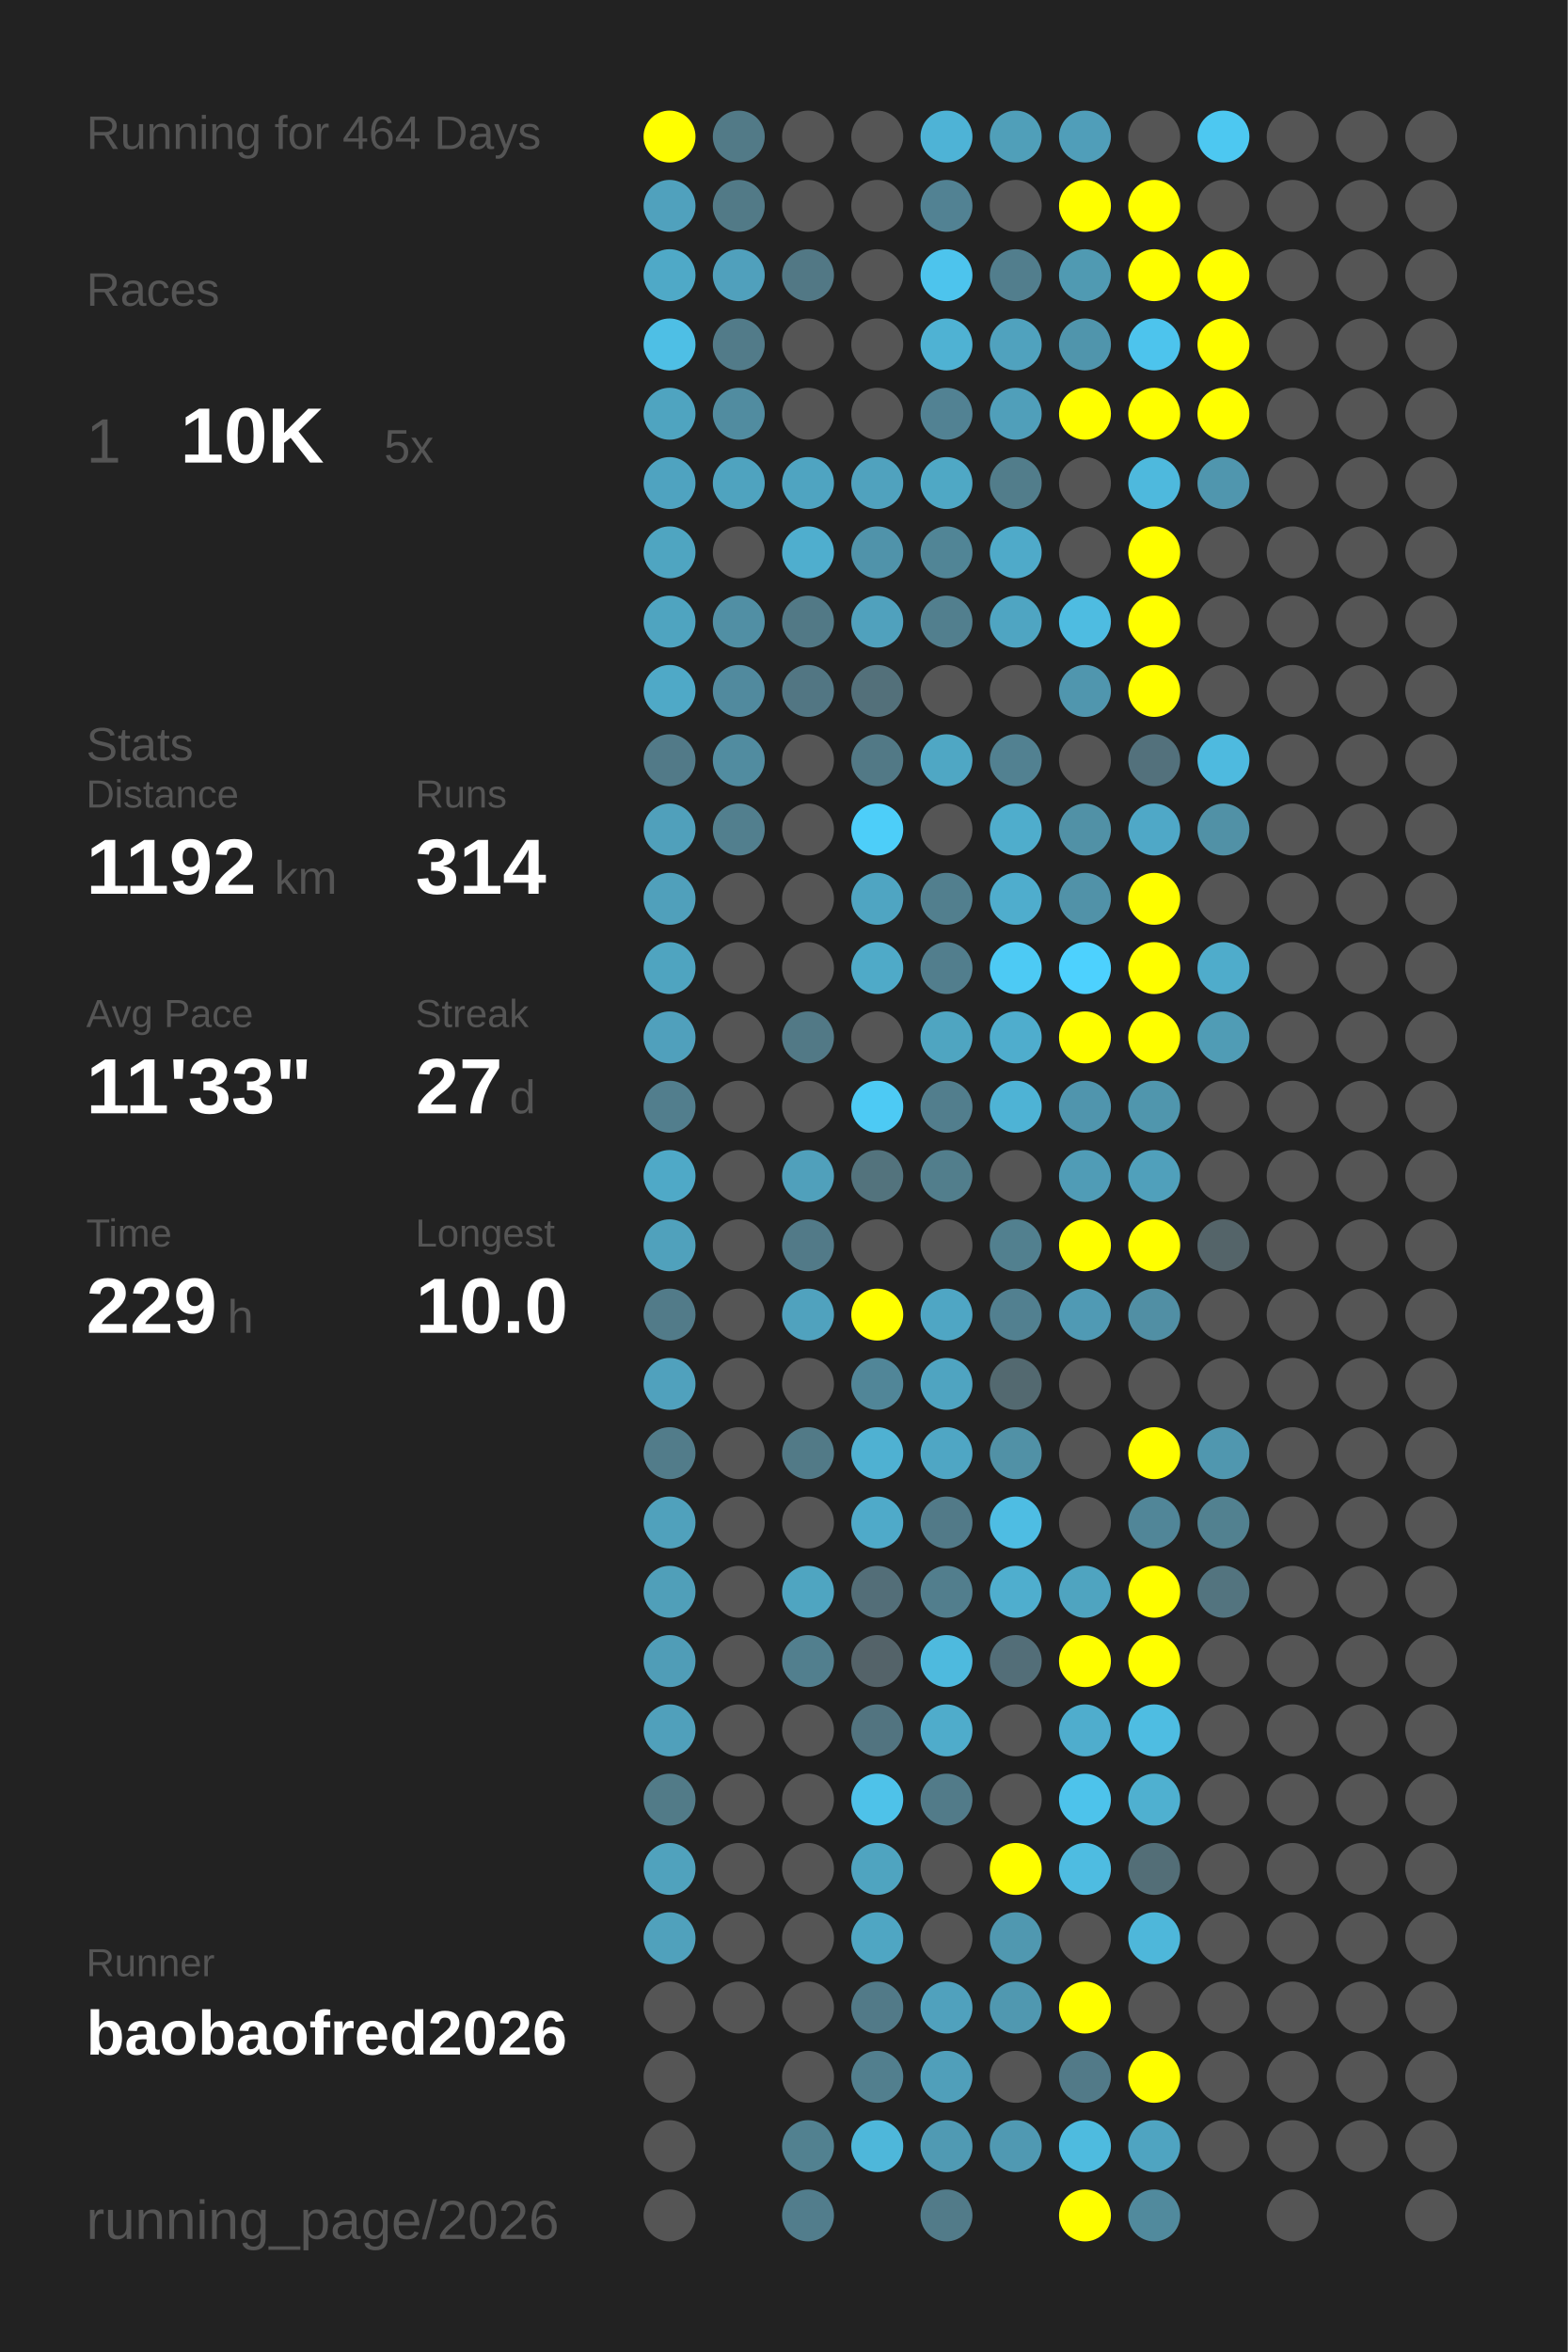
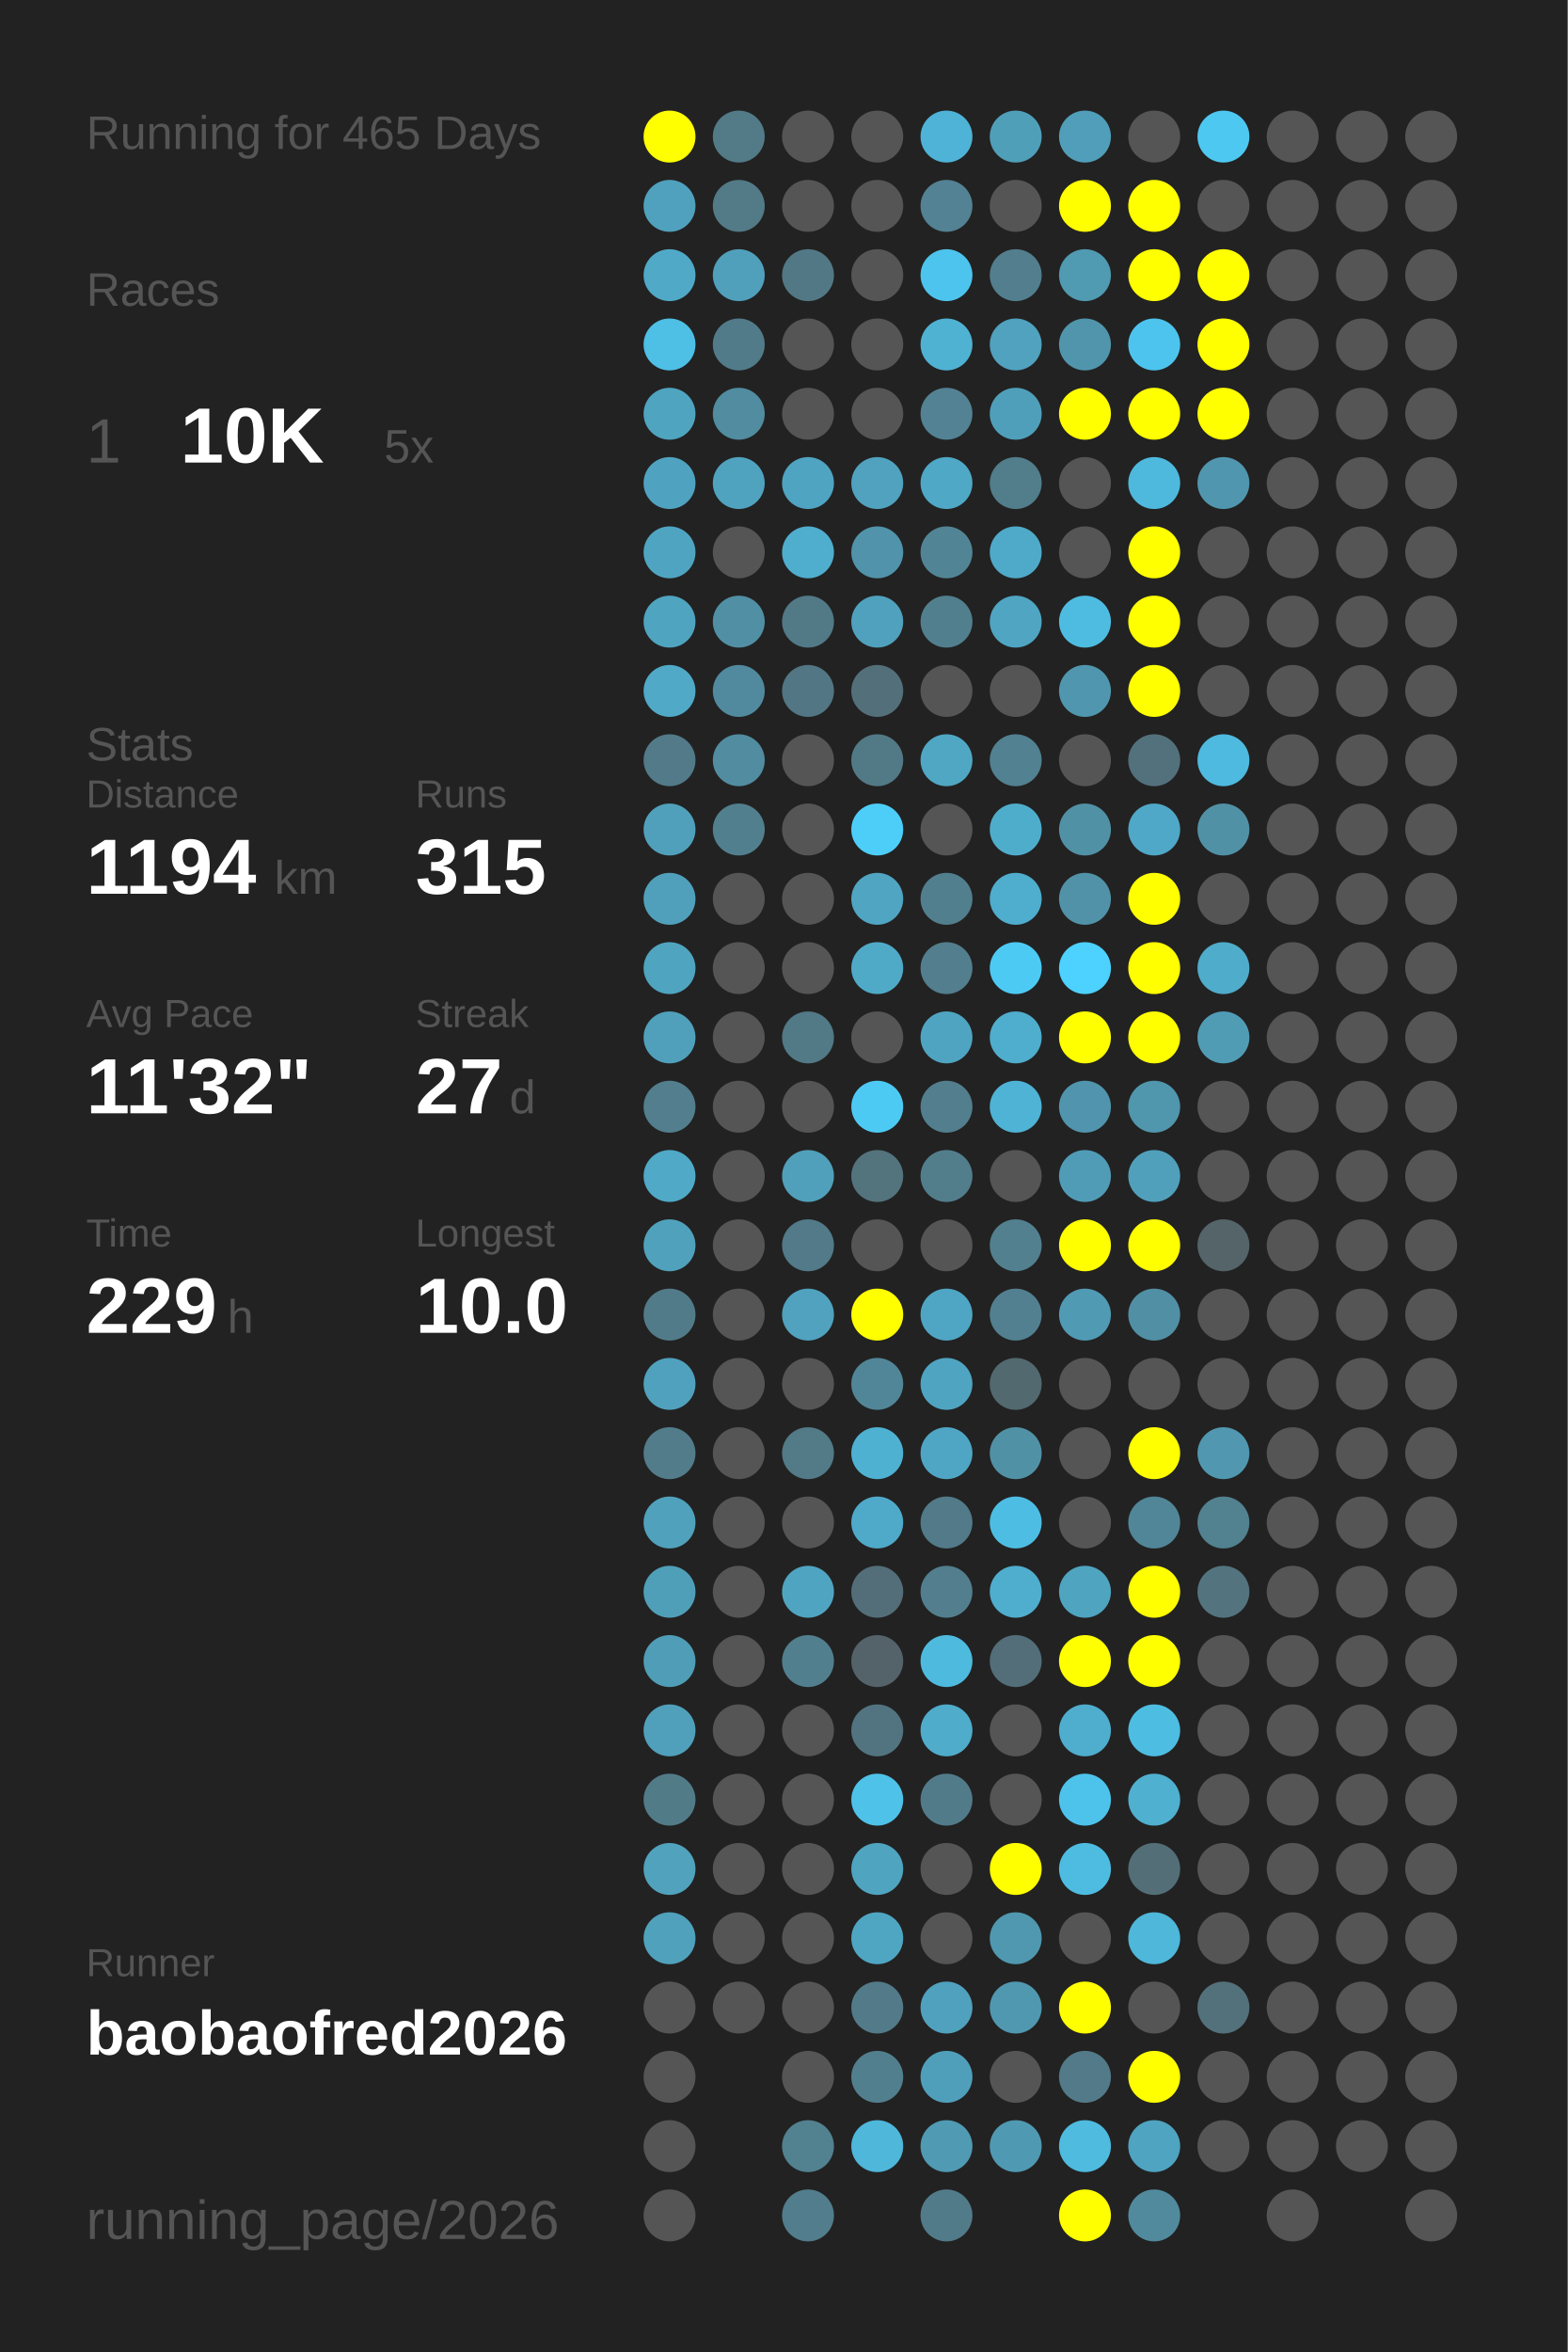
<svg xmlns="http://www.w3.org/2000/svg" baseProfile="full" height="300mm" version="1.1" viewBox="0,0,200,300" width="200mm">
  <defs />
  <rect fill="#222222" height="300" width="200" x="0" y="0" />
-   <text fill="#555555" style="font-size:6px; font-family:Arial;" x="11" y="19">Running for 464 Days</text>
+   <text fill="#555555" style="font-size:6px; font-family:Arial;" x="11" y="19">Running for 465 Days</text>
  <text fill="#555555" style="font-size:6px; font-family:Arial;" x="11" y="39">Races</text>
  <text fill="#555555" style="font-size:8px; font-family:Arial;" x="11" y="59">1</text>
  <text fill="#FFFFFF" style="font-size:10px; font-family:Arial; font-weight:bold;" x="23" y="59">10K</text>
  <text fill="#555555" style="font-size:6px; font-family:Arial;" x="49" y="59">5x</text>
  <text fill="#555555" style="font-size:6px; font-family:Arial;" x="11" y="97">Stats</text>
  <text fill="#555555" style="font-size:5px; font-family:Arial;" x="11" y="103">Distance</text>
-   <text fill="#FFFFFF" style="font-size:10px; font-family:Arial; font-weight:bold;" x="11" y="114">1192</text>
+   <text fill="#FFFFFF" style="font-size:10px; font-family:Arial; font-weight:bold;" x="11" y="114">1194</text>
  <text fill="#555555" style="font-size:6px; font-family:Arial;" x="35" y="114">km</text>
  <text fill="#555555" style="font-size:5px; font-family:Arial;" x="53" y="103">Runs</text>
-   <text fill="#FFFFFF" style="font-size:10px; font-family:Arial; font-weight:bold;" x="53" y="114">314</text>
+   <text fill="#FFFFFF" style="font-size:10px; font-family:Arial; font-weight:bold;" x="53" y="114">315</text>
  <text fill="#555555" style="font-size:5px; font-family:Arial;" x="11" y="131">Avg Pace</text>
-   <text fill="#FFFFFF" style="font-size:10px; font-family:Arial; font-weight:bold;" x="11" y="142">11'33"</text>
+   <text fill="#FFFFFF" style="font-size:10px; font-family:Arial; font-weight:bold;" x="11" y="142">11'32"</text>
  <text fill="#555555" style="font-size:5px; font-family:Arial;" x="53" y="131">Streak</text>
  <text fill="#FFFFFF" style="font-size:10px; font-family:Arial; font-weight:bold;" x="53" y="142">27</text>
  <text fill="#555555" style="font-size:6px; font-family:Arial;" x="65" y="142">d</text>
  <text fill="#555555" style="font-size:5px; font-family:Arial;" x="11" y="159">Time</text>
  <text fill="#FFFFFF" style="font-size:10px; font-family:Arial; font-weight:bold;" x="11" y="170">229</text>
  <text fill="#555555" style="font-size:6px; font-family:Arial;" x="29" y="170">h</text>
  <text fill="#555555" style="font-size:5px; font-family:Arial;" x="53" y="159">Longest</text>
  <text fill="#FFFFFF" style="font-size:10px; font-family:Arial; font-weight:bold;" x="53" y="170">10.0</text>
  <text fill="#555555" style="font-size:5px; font-family:Arial;" x="11" y="252.065">Runner</text>
  <text fill="#FFFFFF" style="font-size:8px; font-family:Arial; font-weight:bold;" x="11" y="262.065">baobaofred2026</text>
  <text fill="#555555" style="font-size:7px; font-family:Arial;" x="11" y="285.581">running_page/2026</text>
  <circle cx="85.417" cy="17.419" fill="#FFFF00" r="3.312" />
  <circle cx="85.417" cy="26.258" fill="#50a1bd" r="3.312" />
  <circle cx="85.417" cy="35.097" fill="#4fa9c7" r="3.312" />
  <circle cx="85.417" cy="43.935" fill="#4ebfe5" r="3.312" />
  <circle cx="85.417" cy="52.774" fill="#4fa4c0" r="3.312" />
  <circle cx="85.417" cy="61.613" fill="#4fa3c0" r="3.312" />
  <circle cx="85.417" cy="70.452" fill="#4fa5c1" r="3.312" />
  <circle cx="85.417" cy="79.29" fill="#4fa4c0" r="3.312" />
  <circle cx="85.417" cy="88.129" fill="#4fa9c7" r="3.312" />
  <circle cx="85.417" cy="96.968" fill="#527a88" r="3.312" />
  <circle cx="85.417" cy="105.806" fill="#50a0bb" r="3.312" />
  <circle cx="85.417" cy="114.645" fill="#50a0bb" r="3.312" />
  <circle cx="85.417" cy="123.484" fill="#4fa4c0" r="3.312" />
  <circle cx="85.417" cy="132.323" fill="#50a0bc" r="3.312" />
  <circle cx="85.417" cy="141.161" fill="#527e8d" r="3.312" />
  <circle cx="85.417" cy="150" fill="#4fa9c7" r="3.312" />
  <circle cx="85.417" cy="158.839" fill="#50a1bc" r="3.312" />
  <circle cx="85.417" cy="167.677" fill="#527b89" r="3.312" />
  <circle cx="85.417" cy="176.516" fill="#50a1bd" r="3.312" />
  <circle cx="85.417" cy="185.355" fill="#527c8a" r="3.312" />
  <circle cx="85.417" cy="194.194" fill="#50a1bc" r="3.312" />
  <circle cx="85.417" cy="203.032" fill="#509fb9" r="3.312" />
  <circle cx="85.417" cy="211.871" fill="#509db7" r="3.312" />
  <circle cx="85.417" cy="220.71" fill="#50a0bb" r="3.312" />
  <circle cx="85.417" cy="229.548" fill="#527b88" r="3.312" />
  <circle cx="85.417" cy="238.387" fill="#50a2bd" r="3.312" />
  <circle cx="85.417" cy="247.226" fill="#50a1bc" r="3.312" />
  <circle cx="85.417" cy="256.065" fill="#555555" r="3.312" />
  <circle cx="85.417" cy="264.903" fill="#555555" r="3.312" />
  <circle cx="85.417" cy="273.742" fill="#555555" r="3.312" />
  <circle cx="85.417" cy="282.581" fill="#555555" r="3.312" />
  <circle cx="94.25" cy="17.419" fill="#527a87" r="3.312" />
  <circle cx="94.25" cy="26.258" fill="#527a87" r="3.312" />
  <circle cx="94.25" cy="35.097" fill="#50a0bc" r="3.312" />
  <circle cx="94.25" cy="43.935" fill="#527b89" r="3.312" />
  <circle cx="94.25" cy="52.774" fill="#518ca0" r="3.312" />
  <circle cx="94.25" cy="61.613" fill="#4fa3bf" r="3.312" />
  <circle cx="94.25" cy="70.452" fill="#555555" r="3.312" />
  <circle cx="94.25" cy="79.29" fill="#518fa4" r="3.312" />
  <circle cx="94.25" cy="88.129" fill="#518a9e" r="3.312" />
  <circle cx="94.25" cy="96.968" fill="#518ca0" r="3.312" />
  <circle cx="94.25" cy="105.806" fill="#527f8e" r="3.312" />
  <circle cx="94.25" cy="114.645" fill="#555555" r="3.312" />
  <circle cx="94.25" cy="123.484" fill="#555555" r="3.312" />
  <circle cx="94.25" cy="132.323" fill="#555555" r="3.312" />
  <circle cx="94.25" cy="141.161" fill="#555555" r="3.312" />
  <circle cx="94.25" cy="150" fill="#555555" r="3.312" />
  <circle cx="94.25" cy="158.839" fill="#555555" r="3.312" />
  <circle cx="94.25" cy="167.677" fill="#555555" r="3.312" />
  <circle cx="94.25" cy="176.516" fill="#555555" r="3.312" />
  <circle cx="94.25" cy="185.355" fill="#555555" r="3.312" />
  <circle cx="94.25" cy="194.194" fill="#555555" r="3.312" />
  <circle cx="94.25" cy="203.032" fill="#555555" r="3.312" />
  <circle cx="94.25" cy="211.871" fill="#555555" r="3.312" />
  <circle cx="94.25" cy="220.71" fill="#555555" r="3.312" />
  <circle cx="94.25" cy="229.548" fill="#555555" r="3.312" />
  <circle cx="94.25" cy="238.387" fill="#555555" r="3.312" />
  <circle cx="94.25" cy="247.226" fill="#555555" r="3.312" />
  <circle cx="94.25" cy="256.065" fill="#555555" r="3.312" />
  <circle cx="103.083" cy="17.419" fill="#555555" r="3.312" />
  <circle cx="103.083" cy="26.258" fill="#555555" r="3.312" />
  <circle cx="103.083" cy="35.097" fill="#527885" r="3.312" />
  <circle cx="103.083" cy="43.935" fill="#555555" r="3.312" />
  <circle cx="103.083" cy="52.774" fill="#555555" r="3.312" />
  <circle cx="103.083" cy="61.613" fill="#4fa4c1" r="3.312" />
  <circle cx="103.083" cy="70.452" fill="#4faece" r="3.312" />
  <circle cx="103.083" cy="79.29" fill="#527986" r="3.312" />
  <circle cx="103.083" cy="88.129" fill="#527683" r="3.312" />
  <circle cx="103.083" cy="96.968" fill="#555555" r="3.312" />
  <circle cx="103.083" cy="105.806" fill="#555555" r="3.312" />
  <circle cx="103.083" cy="114.645" fill="#555555" r="3.312" />
  <circle cx="103.083" cy="123.484" fill="#555555" r="3.312" />
  <circle cx="103.083" cy="132.323" fill="#527986" r="3.312" />
  <circle cx="103.083" cy="141.161" fill="#555555" r="3.312" />
  <circle cx="103.083" cy="150" fill="#50a0bb" r="3.312" />
  <circle cx="103.083" cy="158.839" fill="#527a88" r="3.312" />
  <circle cx="103.083" cy="167.677" fill="#50a2be" r="3.312" />
  <circle cx="103.083" cy="176.516" fill="#555555" r="3.312" />
  <circle cx="103.083" cy="185.355" fill="#527a87" r="3.312" />
  <circle cx="103.083" cy="194.194" fill="#555555" r="3.312" />
  <circle cx="103.083" cy="203.032" fill="#4fa5c1" r="3.312" />
  <circle cx="103.083" cy="211.871" fill="#527f8e" r="3.312" />
  <circle cx="103.083" cy="220.71" fill="#555555" r="3.312" />
  <circle cx="103.083" cy="229.548" fill="#555555" r="3.312" />
  <circle cx="103.083" cy="238.387" fill="#555555" r="3.312" />
  <circle cx="103.083" cy="247.226" fill="#555555" r="3.312" />
  <circle cx="103.083" cy="256.065" fill="#555555" r="3.312" />
  <circle cx="103.083" cy="264.903" fill="#555555" r="3.312" />
  <circle cx="103.083" cy="273.742" fill="#528190" r="3.312" />
  <circle cx="103.083" cy="282.581" fill="#527d8c" r="3.312" />
  <circle cx="111.917" cy="17.419" fill="#555555" r="3.312" />
  <circle cx="111.917" cy="26.258" fill="#555555" r="3.312" />
  <circle cx="111.917" cy="35.097" fill="#555555" r="3.312" />
  <circle cx="111.917" cy="43.935" fill="#555555" r="3.312" />
  <circle cx="111.917" cy="52.774" fill="#555555" r="3.312" />
  <circle cx="111.917" cy="61.613" fill="#50a2be" r="3.312" />
  <circle cx="111.917" cy="70.452" fill="#5093aa" r="3.312" />
  <circle cx="111.917" cy="79.29" fill="#50a1bd" r="3.312" />
  <circle cx="111.917" cy="88.129" fill="#53707a" r="3.312" />
  <circle cx="111.917" cy="96.968" fill="#527986" r="3.312" />
  <circle cx="111.917" cy="105.806" fill="#4dcef9" r="3.312" />
  <circle cx="111.917" cy="114.645" fill="#4fa5c2" r="3.312" />
  <circle cx="111.917" cy="123.484" fill="#4faac8" r="3.312" />
  <circle cx="111.917" cy="132.323" fill="#555555" r="3.312" />
  <circle cx="111.917" cy="141.161" fill="#4dcaf4" r="3.312" />
  <circle cx="111.917" cy="150" fill="#53737d" r="3.312" />
  <circle cx="111.917" cy="158.839" fill="#555555" r="3.312" />
  <circle cx="111.917" cy="167.677" fill="#FFFF00" r="3.312" />
  <circle cx="111.917" cy="176.516" fill="#518698" r="3.312" />
  <circle cx="111.917" cy="185.355" fill="#4fb1d2" r="3.312" />
  <circle cx="111.917" cy="194.194" fill="#4faac9" r="3.312" />
  <circle cx="111.917" cy="203.032" fill="#536e78" r="3.312" />
  <circle cx="111.917" cy="211.871" fill="#546369" r="3.312" />
  <circle cx="111.917" cy="220.71" fill="#527480" r="3.312" />
  <circle cx="111.917" cy="229.548" fill="#4ec2e9" r="3.312" />
  <circle cx="111.917" cy="238.387" fill="#4fa4c0" r="3.312" />
  <circle cx="111.917" cy="247.226" fill="#4fa6c3" r="3.312" />
  <circle cx="111.917" cy="256.065" fill="#527a88" r="3.312" />
  <circle cx="111.917" cy="264.903" fill="#527f8e" r="3.312" />
  <circle cx="111.917" cy="273.742" fill="#4eb7da" r="3.312" />
  <circle cx="120.75" cy="17.419" fill="#4eb3d6" r="3.312" />
  <circle cx="120.75" cy="26.258" fill="#528293" r="3.312" />
  <circle cx="120.75" cy="35.097" fill="#4dc4ed" r="3.312" />
  <circle cx="120.75" cy="43.935" fill="#4fb2d3" r="3.312" />
  <circle cx="120.75" cy="52.774" fill="#528293" r="3.312" />
  <circle cx="120.75" cy="61.613" fill="#4fa8c5" r="3.312" />
  <circle cx="120.75" cy="70.452" fill="#518596" r="3.312" />
  <circle cx="120.75" cy="79.29" fill="#527f8e" r="3.312" />
  <circle cx="120.75" cy="88.129" fill="#555555" r="3.312" />
  <circle cx="120.75" cy="96.968" fill="#4fa7c4" r="3.312" />
  <circle cx="120.75" cy="105.806" fill="#555555" r="3.312" />
  <circle cx="120.75" cy="114.645" fill="#527f8e" r="3.312" />
  <circle cx="120.75" cy="123.484" fill="#527e8d" r="3.312" />
  <circle cx="120.75" cy="132.323" fill="#4fa5c1" r="3.312" />
  <circle cx="120.75" cy="141.161" fill="#527e8d" r="3.312" />
  <circle cx="120.75" cy="150" fill="#527e8c" r="3.312" />
  <circle cx="120.75" cy="158.839" fill="#555555" r="3.312" />
  <circle cx="120.75" cy="167.677" fill="#4fa6c4" r="3.312" />
  <circle cx="120.75" cy="176.516" fill="#4fa4c1" r="3.312" />
  <circle cx="120.75" cy="185.355" fill="#4fa6c4" r="3.312" />
  <circle cx="120.75" cy="194.194" fill="#527a88" r="3.312" />
  <circle cx="120.75" cy="203.032" fill="#527e8d" r="3.312" />
  <circle cx="120.75" cy="211.871" fill="#4ebade" r="3.312" />
  <circle cx="120.75" cy="220.71" fill="#4faccb" r="3.312" />
  <circle cx="120.75" cy="229.548" fill="#527b89" r="3.312" />
  <circle cx="120.75" cy="238.387" fill="#555555" r="3.312" />
  <circle cx="120.75" cy="247.226" fill="#555555" r="3.312" />
  <circle cx="120.75" cy="256.065" fill="#50a1bd" r="3.312" />
  <circle cx="120.75" cy="264.903" fill="#509fba" r="3.312" />
  <circle cx="120.75" cy="273.742" fill="#509ab3" r="3.312" />
  <circle cx="120.75" cy="282.581" fill="#527b89" r="3.312" />
  <circle cx="129.583" cy="17.419" fill="#509fb9" r="3.312" />
  <circle cx="129.583" cy="26.258" fill="#555555" r="3.312" />
  <circle cx="129.583" cy="35.097" fill="#527e8d" r="3.312" />
  <circle cx="129.583" cy="43.935" fill="#50a2be" r="3.312" />
  <circle cx="129.583" cy="52.774" fill="#509fba" r="3.312" />
  <circle cx="129.583" cy="61.613" fill="#527d8b" r="3.312" />
  <circle cx="129.583" cy="70.452" fill="#4faac9" r="3.312" />
  <circle cx="129.583" cy="79.29" fill="#4fa5c2" r="3.312" />
  <circle cx="129.583" cy="88.129" fill="#555555" r="3.312" />
  <circle cx="129.583" cy="96.968" fill="#528191" r="3.312" />
  <circle cx="129.583" cy="105.806" fill="#4fadcc" r="3.312" />
  <circle cx="129.583" cy="114.645" fill="#4fadcd" r="3.312" />
  <circle cx="129.583" cy="123.484" fill="#4dcaf4" r="3.312" />
  <circle cx="129.583" cy="132.323" fill="#4fadcd" r="3.312" />
  <circle cx="129.583" cy="141.161" fill="#4eb3d5" r="3.312" />
  <circle cx="129.583" cy="150" fill="#555555" r="3.312" />
  <circle cx="129.583" cy="158.839" fill="#52808f" r="3.312" />
  <circle cx="129.583" cy="167.677" fill="#528090" r="3.312" />
  <circle cx="129.583" cy="176.516" fill="#536970" r="3.312" />
  <circle cx="129.583" cy="185.355" fill="#5191a6" r="3.312" />
  <circle cx="129.583" cy="194.194" fill="#4ebde3" r="3.312" />
  <circle cx="129.583" cy="203.032" fill="#4faece" r="3.312" />
  <circle cx="129.583" cy="211.871" fill="#536e78" r="3.312" />
  <circle cx="129.583" cy="220.71" fill="#555555" r="3.312" />
  <circle cx="129.583" cy="229.548" fill="#555555" r="3.312" />
  <circle cx="129.583" cy="238.387" fill="#FFFF00" r="3.312" />
  <circle cx="129.583" cy="247.226" fill="#5098b0" r="3.312" />
  <circle cx="129.583" cy="256.065" fill="#5098b0" r="3.312" />
  <circle cx="129.583" cy="264.903" fill="#555555" r="3.312" />
  <circle cx="129.583" cy="273.742" fill="#5099b2" r="3.312" />
  <circle cx="138.417" cy="17.419" fill="#509eb9" r="3.312" />
  <circle cx="138.417" cy="26.258" fill="#FFFF00" r="3.312" />
  <circle cx="138.417" cy="35.097" fill="#509ab2" r="3.312" />
  <circle cx="138.417" cy="43.935" fill="#5095ac" r="3.312" />
  <circle cx="138.417" cy="52.774" fill="#FFFF00" r="3.312" />
  <circle cx="138.417" cy="61.613" fill="#555555" r="3.312" />
  <circle cx="138.417" cy="70.452" fill="#555555" r="3.312" />
  <circle cx="138.417" cy="79.29" fill="#4ebce1" r="3.312" />
  <circle cx="138.417" cy="88.129" fill="#5096ae" r="3.312" />
  <circle cx="138.417" cy="96.968" fill="#555555" r="3.312" />
  <circle cx="138.417" cy="105.806" fill="#5191a6" r="3.312" />
  <circle cx="138.417" cy="114.645" fill="#5192a8" r="3.312" />
  <circle cx="138.417" cy="123.484" fill="#4dd1fe" r="3.312" />
  <circle cx="138.417" cy="132.323" fill="#FFFF00" r="3.312" />
  <circle cx="138.417" cy="141.161" fill="#5095ad" r="3.312" />
  <circle cx="138.417" cy="150" fill="#509cb6" r="3.312" />
  <circle cx="138.417" cy="158.839" fill="#FFFF00" r="3.312" />
  <circle cx="138.417" cy="167.677" fill="#509ab4" r="3.312" />
  <circle cx="138.417" cy="176.516" fill="#555555" r="3.312" />
  <circle cx="138.417" cy="185.355" fill="#555555" r="3.312" />
  <circle cx="138.417" cy="194.194" fill="#555555" r="3.312" />
  <circle cx="138.417" cy="203.032" fill="#4fa4c0" r="3.312" />
  <circle cx="138.417" cy="211.871" fill="#FFFF00" r="3.312" />
  <circle cx="138.417" cy="220.71" fill="#4fadcd" r="3.312" />
  <circle cx="138.417" cy="229.548" fill="#4dc3eb" r="3.312" />
  <circle cx="138.417" cy="238.387" fill="#4ebce1" r="3.312" />
  <circle cx="138.417" cy="247.226" fill="#555555" r="3.312" />
  <circle cx="138.417" cy="256.065" fill="#FFFF00" r="3.312" />
  <circle cx="138.417" cy="264.903" fill="#527a88" r="3.312" />
  <circle cx="138.417" cy="273.742" fill="#4ebbdf" r="3.312" />
  <circle cx="138.417" cy="282.581" fill="#FFFF00" r="3.312" />
  <circle cx="147.25" cy="17.419" fill="#555555" r="3.312" />
  <circle cx="147.25" cy="26.258" fill="#FFFF00" r="3.312" />
  <circle cx="147.25" cy="35.097" fill="#FFFF00" r="3.312" />
  <circle cx="147.25" cy="43.935" fill="#4dc4ed" r="3.312" />
  <circle cx="147.25" cy="52.774" fill="#FFFF00" r="3.312" />
  <circle cx="147.25" cy="61.613" fill="#4eb9dd" r="3.312" />
  <circle cx="147.25" cy="70.452" fill="#FFFF00" r="3.312" />
  <circle cx="147.25" cy="79.29" fill="#FFFF00" r="3.312" />
  <circle cx="147.25" cy="88.129" fill="#FFFF00" r="3.312" />
  <circle cx="147.25" cy="96.968" fill="#53717c" r="3.312" />
  <circle cx="147.25" cy="105.806" fill="#4fa8c7" r="3.312" />
  <circle cx="147.25" cy="114.645" fill="#FFFF00" r="3.312" />
  <circle cx="147.25" cy="123.484" fill="#FFFF00" r="3.312" />
  <circle cx="147.25" cy="132.323" fill="#FFFF00" r="3.312" />
  <circle cx="147.25" cy="141.161" fill="#5096ad" r="3.312" />
  <circle cx="147.25" cy="150" fill="#50a0bb" r="3.312" />
  <circle cx="147.25" cy="158.839" fill="#FFFF00" r="3.312" />
  <circle cx="147.25" cy="167.677" fill="#518fa4" r="3.312" />
  <circle cx="147.25" cy="176.516" fill="#555555" r="3.312" />
  <circle cx="147.25" cy="185.355" fill="#FFFF00" r="3.312" />
  <circle cx="147.25" cy="194.194" fill="#518698" r="3.312" />
  <circle cx="147.25" cy="203.032" fill="#FFFF00" r="3.312" />
  <circle cx="147.25" cy="211.871" fill="#FFFF00" r="3.312" />
  <circle cx="147.25" cy="220.71" fill="#4ebde2" r="3.312" />
  <circle cx="147.25" cy="229.548" fill="#4fb0d0" r="3.312" />
  <circle cx="147.25" cy="238.387" fill="#536e77" r="3.312" />
  <circle cx="147.25" cy="247.226" fill="#4eb7da" r="3.312" />
  <circle cx="147.25" cy="256.065" fill="#555555" r="3.312" />
  <circle cx="147.25" cy="264.903" fill="#FFFF00" r="3.312" />
  <circle cx="147.25" cy="273.742" fill="#4fa4c1" r="3.312" />
  <circle cx="147.25" cy="282.581" fill="#518a9d" r="3.312" />
  <circle cx="156.083" cy="17.419" fill="#4dc8f1" r="3.312" />
  <circle cx="156.083" cy="26.258" fill="#555555" r="3.312" />
  <circle cx="156.083" cy="35.097" fill="#FFFF00" r="3.312" />
  <circle cx="156.083" cy="43.935" fill="#FFFF00" r="3.312" />
  <circle cx="156.083" cy="52.774" fill="#FFFF00" r="3.312" />
  <circle cx="156.083" cy="61.613" fill="#5096ae" r="3.312" />
  <circle cx="156.083" cy="70.452" fill="#555555" r="3.312" />
  <circle cx="156.083" cy="79.29" fill="#555555" r="3.312" />
  <circle cx="156.083" cy="88.129" fill="#555555" r="3.312" />
  <circle cx="156.083" cy="96.968" fill="#4ebadf" r="3.312" />
  <circle cx="156.083" cy="105.806" fill="#5191a6" r="3.312" />
  <circle cx="156.083" cy="114.645" fill="#555555" r="3.312" />
  <circle cx="156.083" cy="123.484" fill="#4faccb" r="3.312" />
  <circle cx="156.083" cy="132.323" fill="#509cb5" r="3.312" />
  <circle cx="156.083" cy="141.161" fill="#555555" r="3.312" />
  <circle cx="156.083" cy="150" fill="#555555" r="3.312" />
  <circle cx="156.083" cy="158.839" fill="#546469" r="3.312" />
  <circle cx="156.083" cy="167.677" fill="#555555" r="3.312" />
  <circle cx="156.083" cy="176.516" fill="#555555" r="3.312" />
  <circle cx="156.083" cy="185.355" fill="#5097af" r="3.312" />
  <circle cx="156.083" cy="194.194" fill="#528190" r="3.312" />
  <circle cx="156.083" cy="203.032" fill="#53747f" r="3.312" />
  <circle cx="156.083" cy="211.871" fill="#555555" r="3.312" />
  <circle cx="156.083" cy="220.71" fill="#555555" r="3.312" />
  <circle cx="156.083" cy="229.548" fill="#555555" r="3.312" />
  <circle cx="156.083" cy="238.387" fill="#555555" r="3.312" />
  <circle cx="156.083" cy="247.226" fill="#555555" r="3.312" />
-   <circle cx="156.083" cy="256.065" fill="#555555" r="3.312" />
+   <circle cx="156.083" cy="256.065" fill="#53717b" r="3.312" />
  <circle cx="156.083" cy="264.903" fill="#555555" r="3.312" />
  <circle cx="156.083" cy="273.742" fill="#555555" r="3.312" />
  <circle cx="164.917" cy="17.419" fill="#555555" r="3.312" />
  <circle cx="164.917" cy="26.258" fill="#555555" r="3.312" />
  <circle cx="164.917" cy="35.097" fill="#555555" r="3.312" />
  <circle cx="164.917" cy="43.935" fill="#555555" r="3.312" />
  <circle cx="164.917" cy="52.774" fill="#555555" r="3.312" />
  <circle cx="164.917" cy="61.613" fill="#555555" r="3.312" />
  <circle cx="164.917" cy="70.452" fill="#555555" r="3.312" />
  <circle cx="164.917" cy="79.29" fill="#555555" r="3.312" />
  <circle cx="164.917" cy="88.129" fill="#555555" r="3.312" />
  <circle cx="164.917" cy="96.968" fill="#555555" r="3.312" />
  <circle cx="164.917" cy="105.806" fill="#555555" r="3.312" />
  <circle cx="164.917" cy="114.645" fill="#555555" r="3.312" />
  <circle cx="164.917" cy="123.484" fill="#555555" r="3.312" />
  <circle cx="164.917" cy="132.323" fill="#555555" r="3.312" />
  <circle cx="164.917" cy="141.161" fill="#555555" r="3.312" />
  <circle cx="164.917" cy="150" fill="#555555" r="3.312" />
  <circle cx="164.917" cy="158.839" fill="#555555" r="3.312" />
  <circle cx="164.917" cy="167.677" fill="#555555" r="3.312" />
  <circle cx="164.917" cy="176.516" fill="#555555" r="3.312" />
  <circle cx="164.917" cy="185.355" fill="#555555" r="3.312" />
  <circle cx="164.917" cy="194.194" fill="#555555" r="3.312" />
  <circle cx="164.917" cy="203.032" fill="#555555" r="3.312" />
  <circle cx="164.917" cy="211.871" fill="#555555" r="3.312" />
  <circle cx="164.917" cy="220.71" fill="#555555" r="3.312" />
  <circle cx="164.917" cy="229.548" fill="#555555" r="3.312" />
  <circle cx="164.917" cy="238.387" fill="#555555" r="3.312" />
  <circle cx="164.917" cy="247.226" fill="#555555" r="3.312" />
  <circle cx="164.917" cy="256.065" fill="#555555" r="3.312" />
  <circle cx="164.917" cy="264.903" fill="#555555" r="3.312" />
  <circle cx="164.917" cy="273.742" fill="#555555" r="3.312" />
  <circle cx="164.917" cy="282.581" fill="#555555" r="3.312" />
  <circle cx="173.75" cy="17.419" fill="#555555" r="3.312" />
  <circle cx="173.75" cy="26.258" fill="#555555" r="3.312" />
  <circle cx="173.75" cy="35.097" fill="#555555" r="3.312" />
  <circle cx="173.75" cy="43.935" fill="#555555" r="3.312" />
  <circle cx="173.75" cy="52.774" fill="#555555" r="3.312" />
  <circle cx="173.75" cy="61.613" fill="#555555" r="3.312" />
  <circle cx="173.75" cy="70.452" fill="#555555" r="3.312" />
  <circle cx="173.75" cy="79.29" fill="#555555" r="3.312" />
  <circle cx="173.75" cy="88.129" fill="#555555" r="3.312" />
  <circle cx="173.75" cy="96.968" fill="#555555" r="3.312" />
  <circle cx="173.75" cy="105.806" fill="#555555" r="3.312" />
  <circle cx="173.75" cy="114.645" fill="#555555" r="3.312" />
  <circle cx="173.75" cy="123.484" fill="#555555" r="3.312" />
  <circle cx="173.75" cy="132.323" fill="#555555" r="3.312" />
  <circle cx="173.75" cy="141.161" fill="#555555" r="3.312" />
  <circle cx="173.75" cy="150" fill="#555555" r="3.312" />
  <circle cx="173.75" cy="158.839" fill="#555555" r="3.312" />
  <circle cx="173.75" cy="167.677" fill="#555555" r="3.312" />
  <circle cx="173.75" cy="176.516" fill="#555555" r="3.312" />
  <circle cx="173.75" cy="185.355" fill="#555555" r="3.312" />
  <circle cx="173.75" cy="194.194" fill="#555555" r="3.312" />
  <circle cx="173.75" cy="203.032" fill="#555555" r="3.312" />
  <circle cx="173.75" cy="211.871" fill="#555555" r="3.312" />
  <circle cx="173.75" cy="220.71" fill="#555555" r="3.312" />
  <circle cx="173.75" cy="229.548" fill="#555555" r="3.312" />
  <circle cx="173.75" cy="238.387" fill="#555555" r="3.312" />
  <circle cx="173.75" cy="247.226" fill="#555555" r="3.312" />
  <circle cx="173.75" cy="256.065" fill="#555555" r="3.312" />
  <circle cx="173.75" cy="264.903" fill="#555555" r="3.312" />
  <circle cx="173.75" cy="273.742" fill="#555555" r="3.312" />
  <circle cx="182.583" cy="17.419" fill="#555555" r="3.312" />
  <circle cx="182.583" cy="26.258" fill="#555555" r="3.312" />
  <circle cx="182.583" cy="35.097" fill="#555555" r="3.312" />
  <circle cx="182.583" cy="43.935" fill="#555555" r="3.312" />
  <circle cx="182.583" cy="52.774" fill="#555555" r="3.312" />
  <circle cx="182.583" cy="61.613" fill="#555555" r="3.312" />
  <circle cx="182.583" cy="70.452" fill="#555555" r="3.312" />
  <circle cx="182.583" cy="79.29" fill="#555555" r="3.312" />
  <circle cx="182.583" cy="88.129" fill="#555555" r="3.312" />
  <circle cx="182.583" cy="96.968" fill="#555555" r="3.312" />
  <circle cx="182.583" cy="105.806" fill="#555555" r="3.312" />
  <circle cx="182.583" cy="114.645" fill="#555555" r="3.312" />
  <circle cx="182.583" cy="123.484" fill="#555555" r="3.312" />
  <circle cx="182.583" cy="132.323" fill="#555555" r="3.312" />
  <circle cx="182.583" cy="141.161" fill="#555555" r="3.312" />
  <circle cx="182.583" cy="150" fill="#555555" r="3.312" />
  <circle cx="182.583" cy="158.839" fill="#555555" r="3.312" />
  <circle cx="182.583" cy="167.677" fill="#555555" r="3.312" />
  <circle cx="182.583" cy="176.516" fill="#555555" r="3.312" />
  <circle cx="182.583" cy="185.355" fill="#555555" r="3.312" />
  <circle cx="182.583" cy="194.194" fill="#555555" r="3.312" />
  <circle cx="182.583" cy="203.032" fill="#555555" r="3.312" />
  <circle cx="182.583" cy="211.871" fill="#555555" r="3.312" />
  <circle cx="182.583" cy="220.71" fill="#555555" r="3.312" />
  <circle cx="182.583" cy="229.548" fill="#555555" r="3.312" />
  <circle cx="182.583" cy="238.387" fill="#555555" r="3.312" />
  <circle cx="182.583" cy="247.226" fill="#555555" r="3.312" />
  <circle cx="182.583" cy="256.065" fill="#555555" r="3.312" />
  <circle cx="182.583" cy="264.903" fill="#555555" r="3.312" />
  <circle cx="182.583" cy="273.742" fill="#555555" r="3.312" />
  <circle cx="182.583" cy="282.581" fill="#555555" r="3.312" />
</svg>
